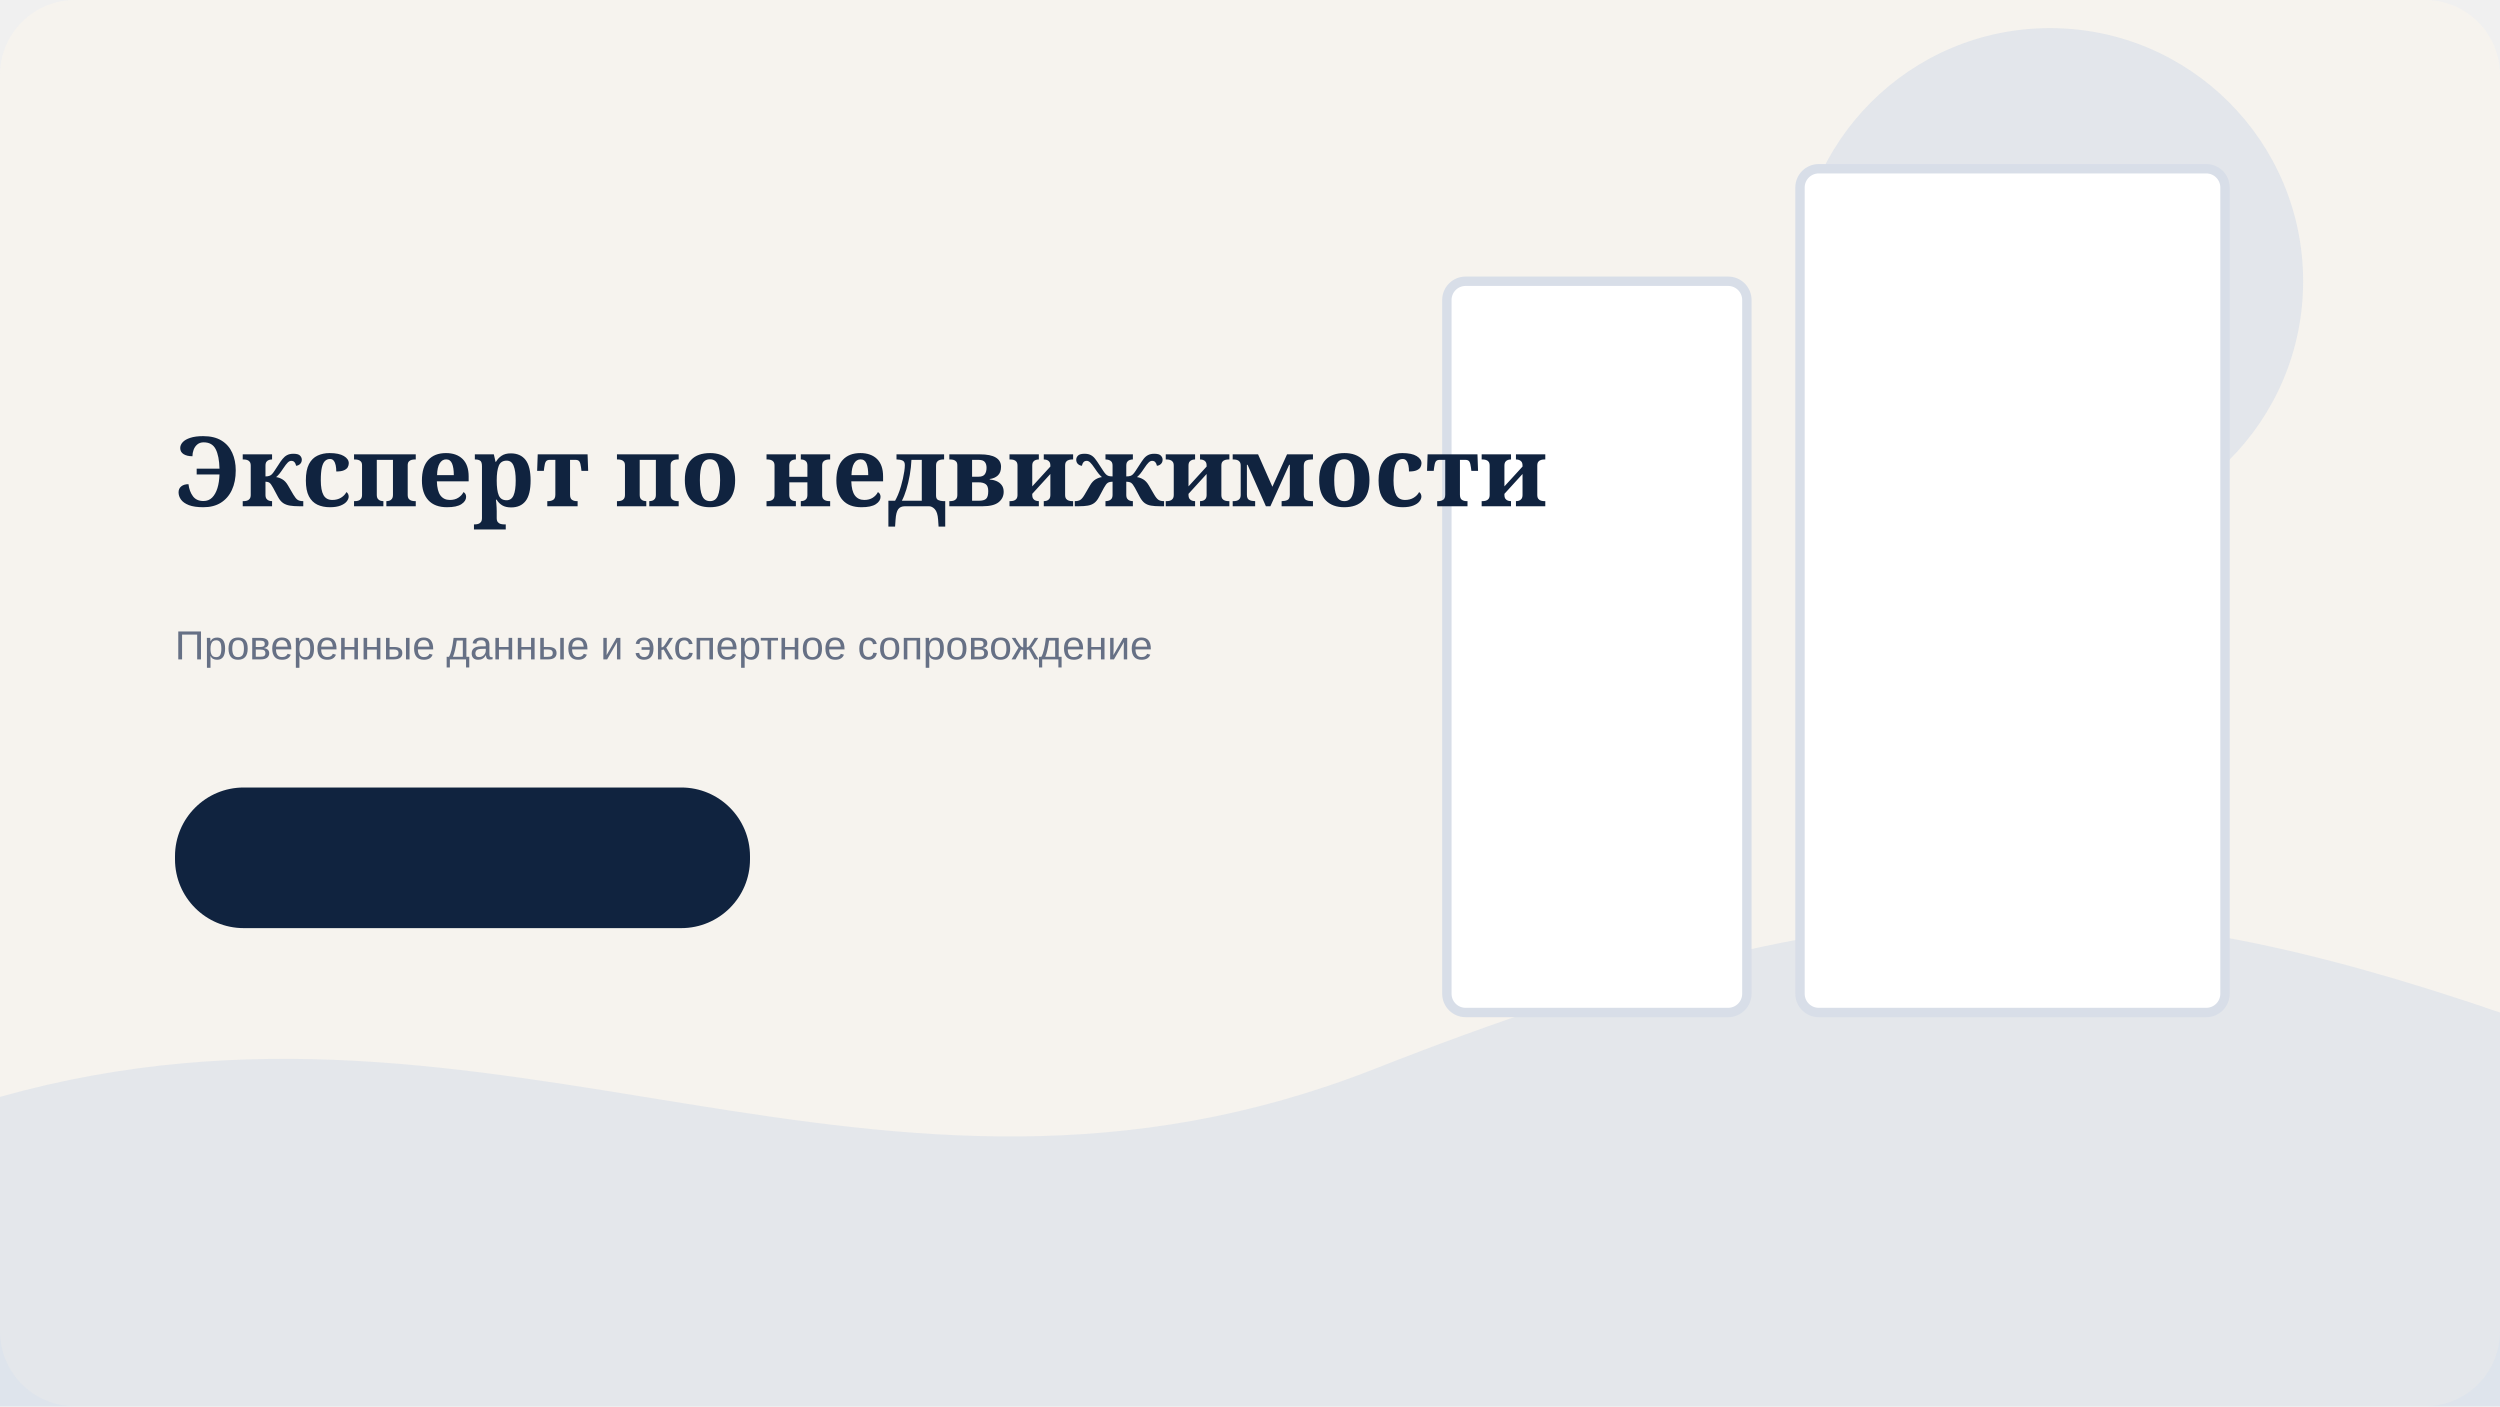
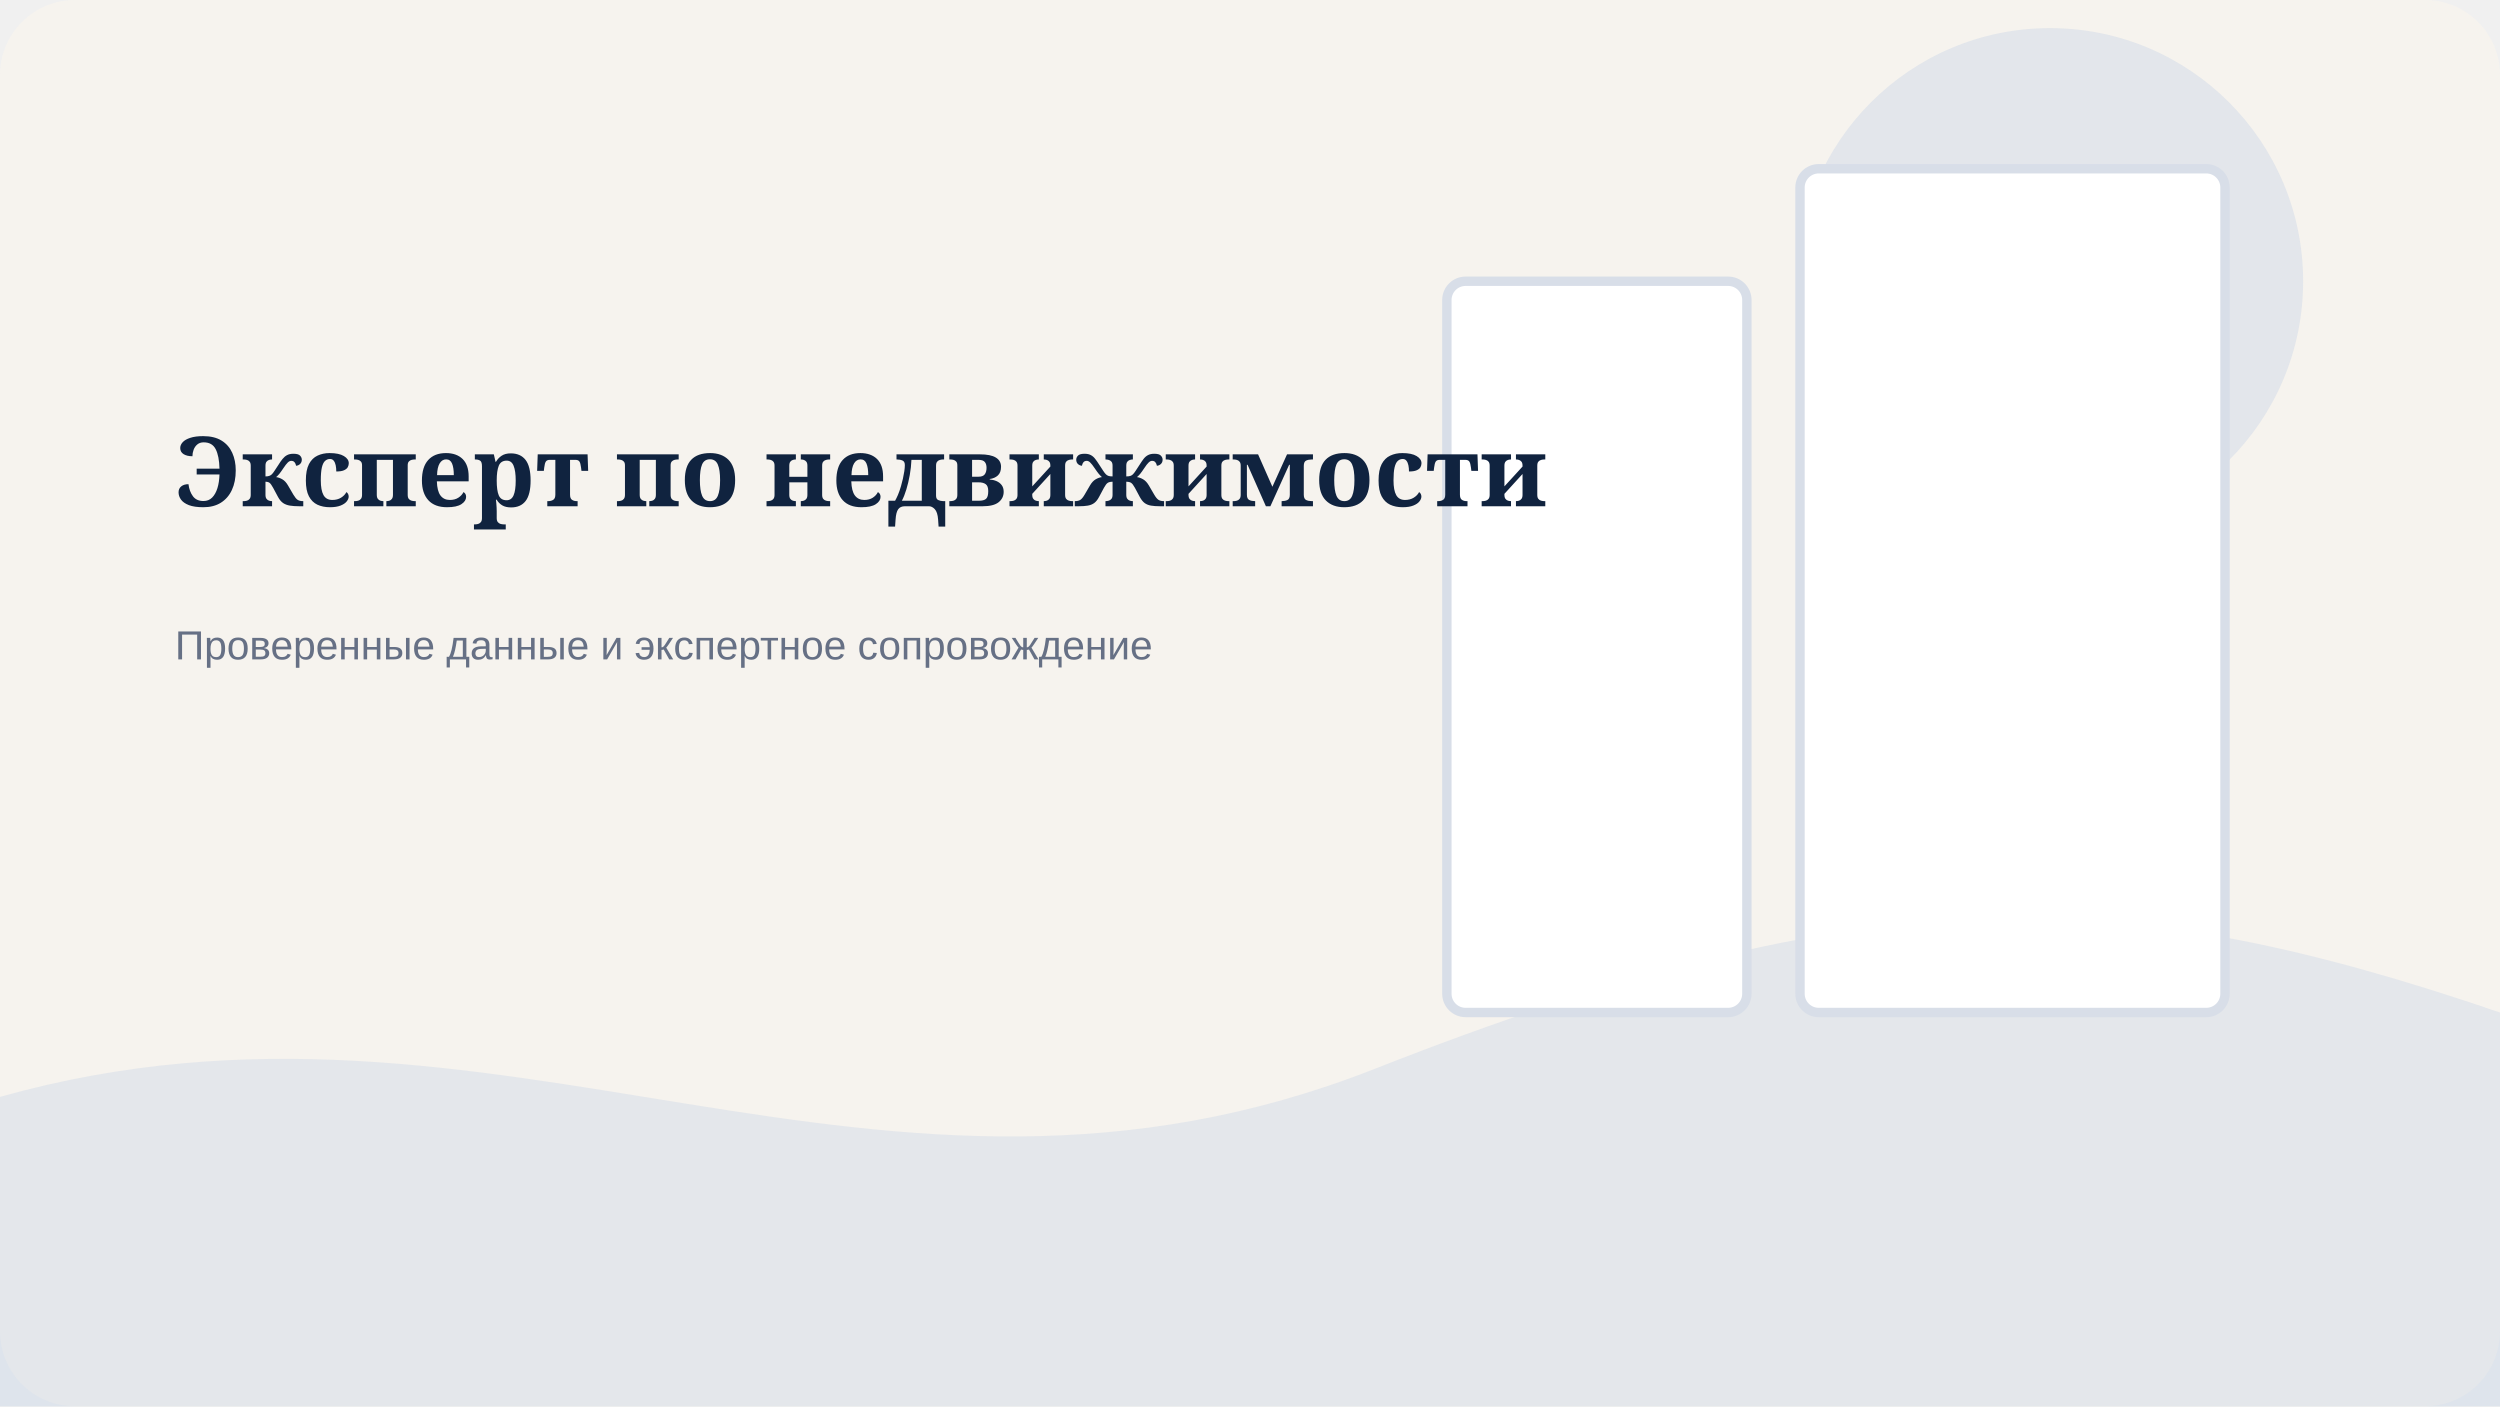
<svg xmlns="http://www.w3.org/2000/svg" viewBox="0 0 800 450" fill="none" role="img">
  <rect width="800" height="450" rx="24" fill="#F6F3EE" />
  <circle cx="656" cy="90" r="81" fill="#2E6CCB" opacity=".1" />
  <path d="M0 351C160 306 280 405 440 342S680 283 800 324V450H0Z" fill="#2E6CCB" opacity=".09" />
  <rect x="463" y="90" width="96" height="234" rx="6" fill="#fff" stroke="#D8DEE8" stroke-width="3" />
  <rect x="576" y="54" width="136" height="270" rx="6" fill="#fff" stroke="#D8DEE8" stroke-width="3" />
  <text x="56" y="162" font-family="Georgia" font-size="31" font-weight="700" fill="#10233F">Эксперт по недвижимости</text>
  <text x="56" y="211" font-family="Arial" font-size="13" fill="#667085">Проверенные данные и экспертное сопровождение</text>
-   <rect x="56" y="252" width="184" height="45" rx="22" fill="#10233F" />
</svg>
